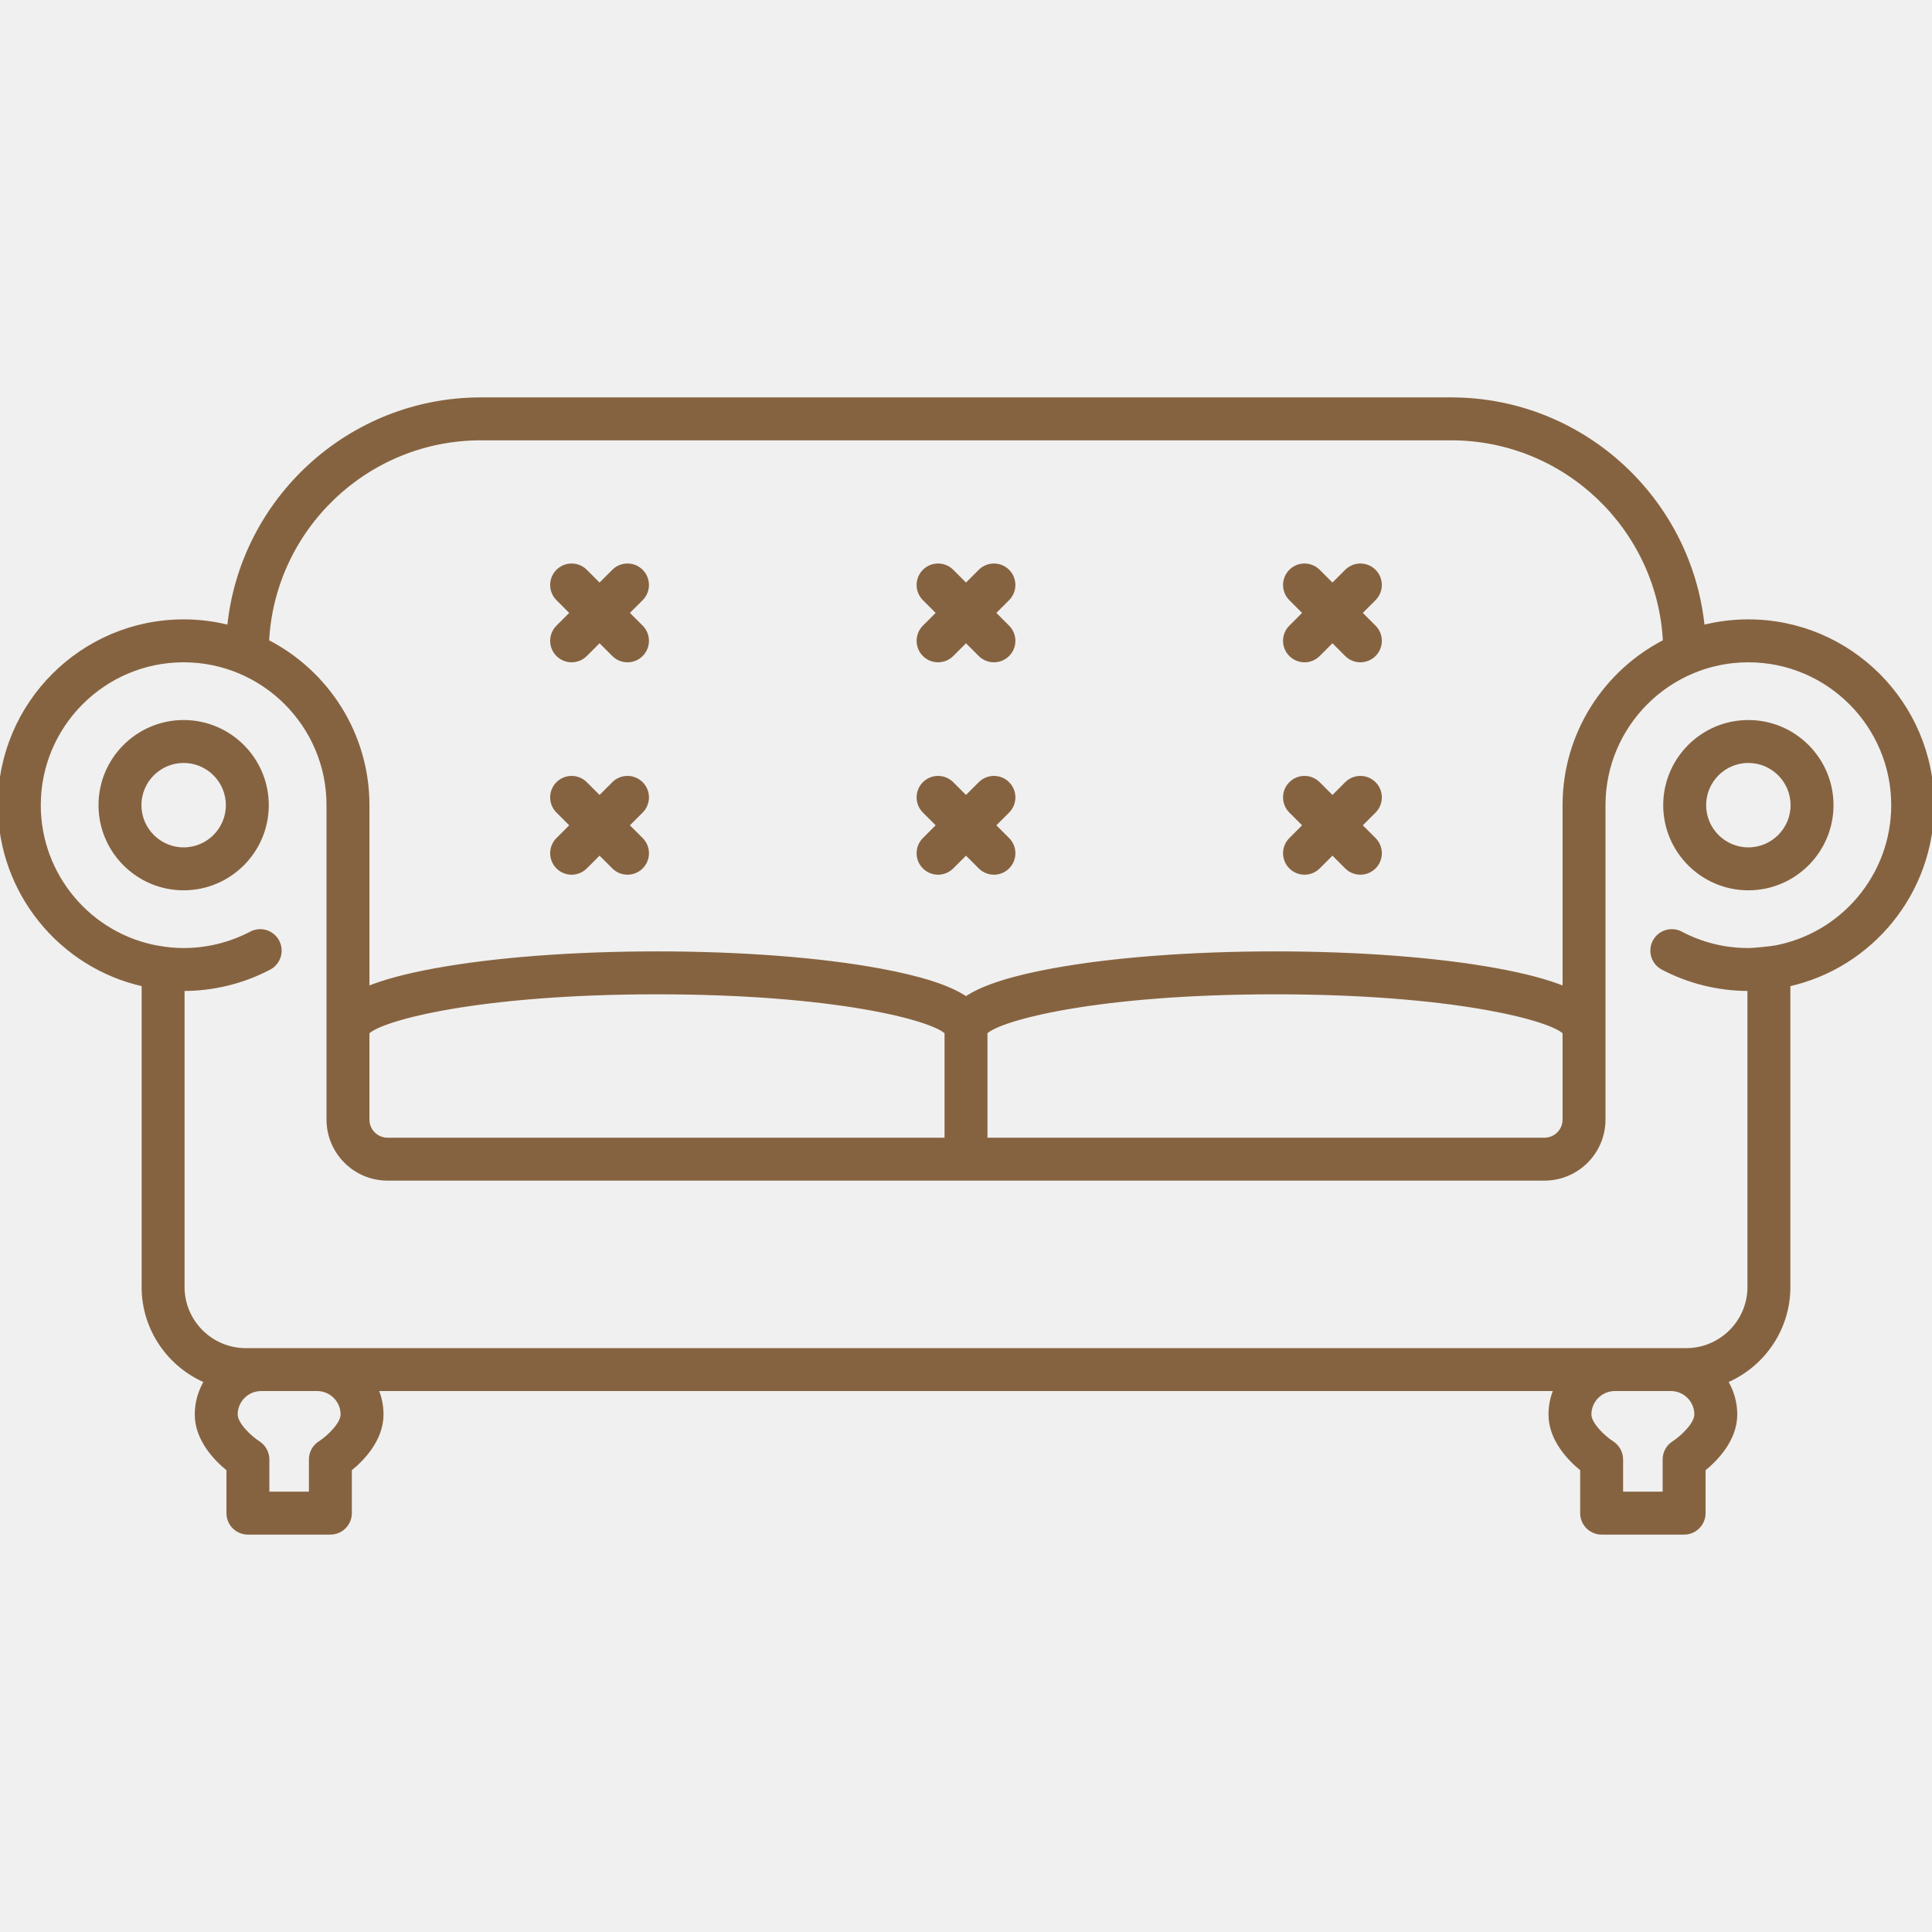
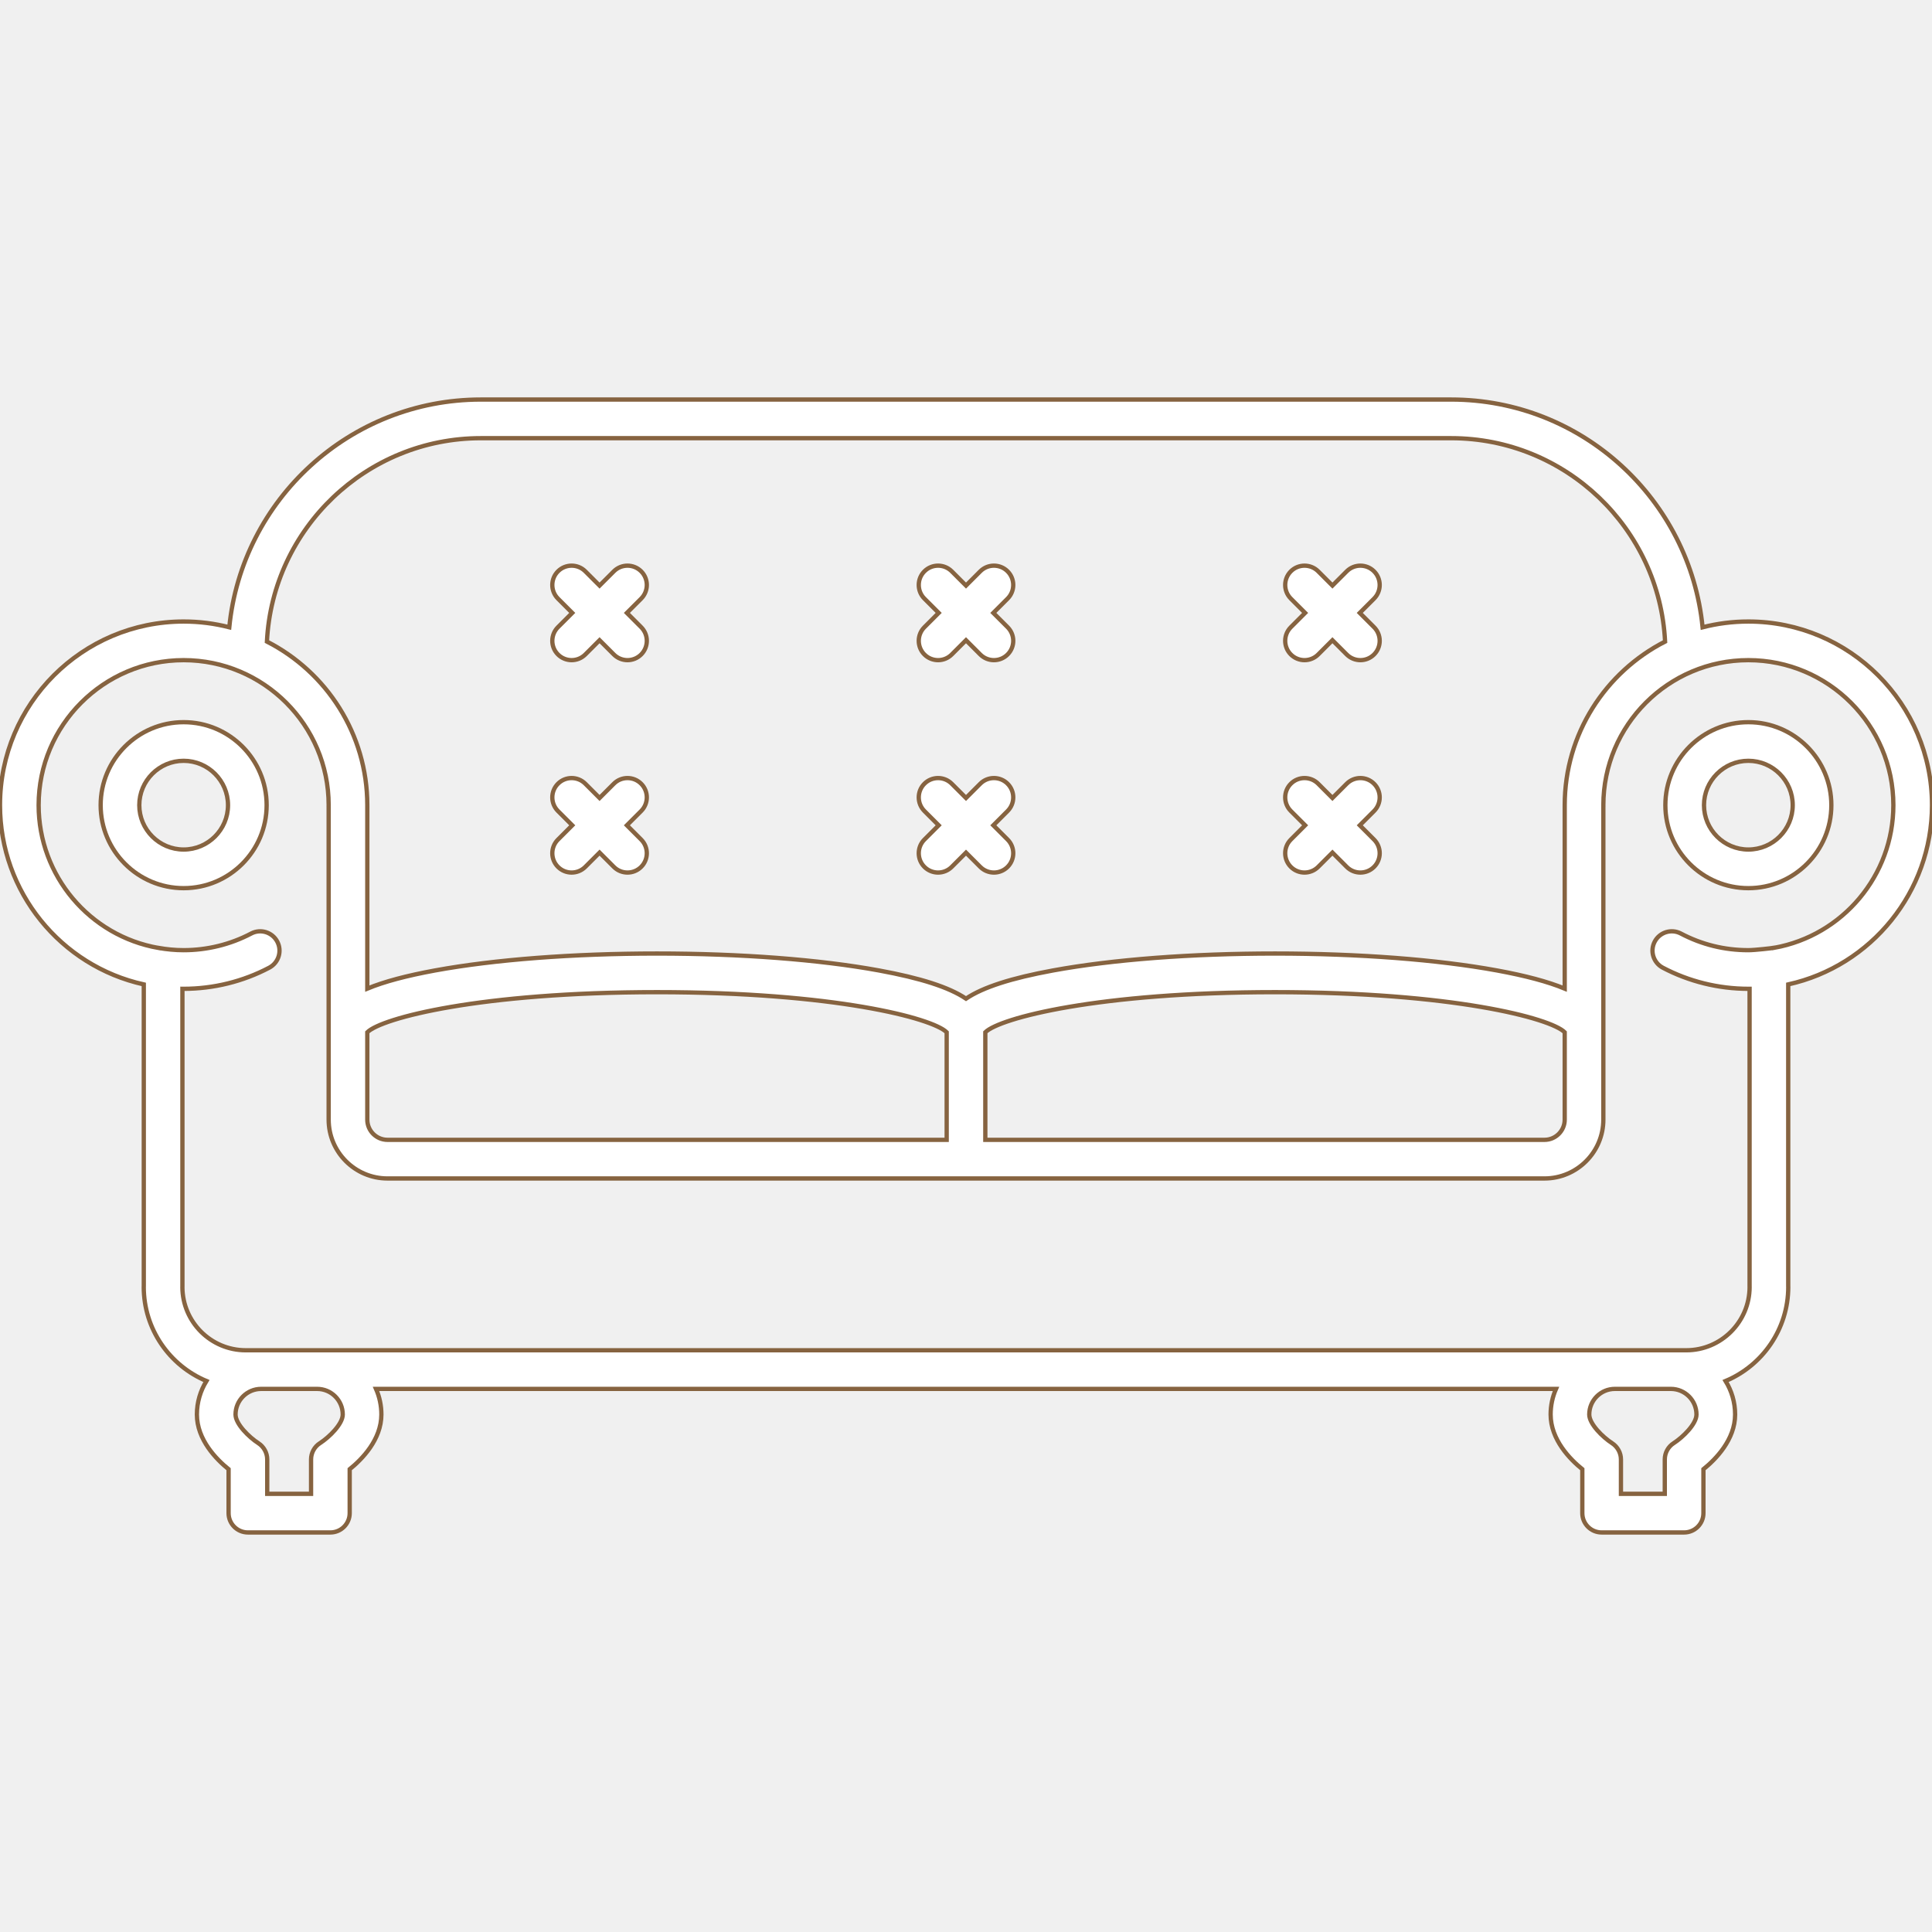
- <svg xmlns="http://www.w3.org/2000/svg" fill="#866340" height="200px" width="200px" version="1.1" id="Capa_1" viewBox="0 0 450.051 450.051" xml:space="preserve" stroke="#866340">
+ <svg xmlns="http://www.w3.org/2000/svg" fill="#ffffff" height="200px" width="200px" version="1.1" id="Capa_1" viewBox="0 0 450.051 450.051" xml:space="preserve" stroke="#866340">
  <g id="SVGRepo_bgCarrier" stroke-width="0" />
  <g id="SVGRepo_tracerCarrier" stroke-linecap="round" stroke-linejoin="round" />
  <g id="SVGRepo_iconCarrier">
    <g>
      <g>
        <path d="M42.78,206.894c-10.661,0-19.334-8.673-19.334-19.333c0-10.66,8.673-19.333,19.334-19.333 c10.661,0,19.333,8.673,19.333,19.333C62.113,198.221,53.44,206.894,42.78,206.894z M42.78,177.227 c-5.698,0-10.333,4.635-10.333,10.333c0,5.698,4.636,10.333,10.333,10.333c5.698,0,10.333-4.636,10.333-10.333 C53.113,181.863,48.478,177.227,42.78,177.227z" />
      </g>
      <g>
        <g>
          <path d="M407.272,206.894c-10.661,0-19.334-8.673-19.334-19.333c0-10.66,8.673-19.333,19.334-19.333 c10.661,0,19.334,8.673,19.334,19.333C426.606,198.221,417.933,206.894,407.272,206.894z M407.272,177.227 c-5.698,0-10.334,4.635-10.334,10.333c0,5.698,4.636,10.333,10.334,10.333c5.698,0,10.334-4.636,10.334-10.333 C417.606,181.863,412.97,177.227,407.272,177.227z" />
        </g>
        <path d="M450.051,187.56c0-23.589-19.19-42.78-42.779-42.78c-3.679,0-7.251,0.467-10.659,1.345 c-2.948-29.739-28.074-53.054-58.575-53.054H112.015c-30.502,0-55.657,23.308-58.605,53.047c-3.4-0.873-6.961-1.338-10.629-1.338 C19.191,144.781,0,163.971,0,187.56c0,20.183,14.143,37.477,33.495,41.756v70.354c-0.001,0.035-0.01,0.066-0.01,0.102 c0,9.858,6.035,18.332,14.603,21.927c-1.399,2.276-2.221,4.942-2.221,7.804c0,5.875,4.56,10.466,7.381,12.744v10.233 c0,2.485,2.015,4.5,4.5,4.5H76.96c2.485,0,4.5-2.015,4.5-4.5v-10.233c2.821-2.278,7.381-6.869,7.381-12.744 c0-2.12-0.449-4.135-1.248-5.964H362.46c-0.799,1.829-1.248,3.844-1.248,5.964c0,5.875,4.56,10.466,7.381,12.744v10.233 c0,2.485,2.015,4.5,4.5,4.5h19.213c2.485,0,4.5-2.015,4.5-4.5v-10.233c2.821-2.278,7.381-6.869,7.381-12.744 c0-2.862-0.821-5.529-2.221-7.804c8.568-3.595,14.602-12.069,14.602-21.927c0-0.033-0.009-0.064-0.01-0.097v-70.358 C435.909,225.038,450.051,207.743,450.051,187.56z M112.015,102.072h226.023c26.67,0,48.518,21.03,49.836,47.379 c-13.862,7.085-23.381,21.502-23.381,38.11c0,0.044,0.001,0.089,0.001,0.129c0,0.038-0.001,0.077-0.001,0.115v42.49 c-3.9-1.616-9.109-3.008-15.771-4.231c-13.855-2.543-32.222-3.943-51.713-3.943c-19.491,0-37.855,1.4-51.712,3.943 c-9.674,1.775-16.317,3.902-20.271,6.565c-3.954-2.663-10.598-4.79-20.271-6.565c-13.855-2.543-32.22-3.943-51.711-3.943 c-19.492,0-37.857,1.4-51.712,3.943c-6.662,1.223-11.871,2.615-15.771,4.231v-42.49c0-0.038,0-0.076-0.002-0.113 c0.001-0.043,0.002-0.087,0.002-0.131c0-16.608-9.519-31.025-23.382-38.11C63.496,123.102,85.345,102.072,112.015,102.072z M364.493,240.463v20.345c0,2.599-2.114,4.713-4.713,4.713H229.525v-25.064c3.349-3.307,26.224-9.336,67.483-9.336 C338.3,231.121,361.17,237.157,364.493,240.463z M220.525,240.463v25.058H90.272c-2.599,0-4.713-2.114-4.713-4.713v-20.345 c3.322-3.305,26.192-9.342,67.483-9.342C194.333,231.121,217.203,237.157,220.525,240.463z M79.841,329.503 c0,2.218-3.166,5.294-5.293,6.665c-1.3,0.826-2.088,2.259-2.088,3.799v8.013H62.248v-8.013c0-1.529-0.79-2.962-2.075-3.791 c-2.14-1.38-5.306-4.456-5.306-6.674c0-3.288,2.676-5.964,5.965-5.964h13.045C77.166,323.539,79.841,326.214,79.841,329.503z M389.894,336.168c-1.301,0.826-2.089,2.259-2.089,3.799v8.013h-10.213v-8.013c0-1.529-0.79-2.962-2.075-3.791 c-2.14-1.38-5.306-4.456-5.306-6.674c0-3.288,2.676-5.964,5.965-5.964h13.047c3.288,0,5.963,2.675,5.963,5.964 C395.186,331.72,392.02,334.796,389.894,336.168z M413.305,220.786c0-0.001-0.001-0.003-0.001-0.004 c-0.47,0.085-4.517,0.557-6.032,0.557c-5.561,0-10.854-1.305-15.733-3.877c-2.196-1.16-4.921-0.316-6.079,1.882 c-1.159,2.198-0.316,4.92,1.882,6.079c6.1,3.216,12.991,4.916,19.931,4.916c0.096,0,0.189-0.006,0.285-0.006v69.439 c0,0.022,0.006,0.043,0.007,0.064c-0.036,8.113-6.644,14.703-14.765,14.703H57.251c-8.12,0-14.727-6.588-14.764-14.7 c0-0.023,0.007-0.044,0.007-0.067v-69.438c0.095,0.001,0.19,0.006,0.286,0.006c6.94,0,13.831-1.7,19.929-4.916 c2.198-1.16,3.041-3.881,1.881-6.08c-1.159-2.198-3.88-3.042-6.079-1.881c-4.809,2.537-10.249,3.877-15.731,3.877 c-1.974,0-3.932-0.19-5.858-0.528c0,0.003,0,0.006,0,0.009C20.892,218.023,9,204.007,9,187.56c0-18.627,15.153-33.78,33.78-33.78 c18.626,0,33.779,15.153,33.779,33.737l-0.006,0.26c0,0.088,0.001,0.177,0.006,0.265v72.765c0,7.562,6.151,13.713,13.713,13.713 H359.78c7.561,0,13.713-6.151,13.713-13.713v-72.772c0.004-0.077,0.006-0.154,0.006-0.231c0-0.096-0.003-0.19-0.006-0.244 c0-18.627,15.153-33.78,33.779-33.78c18.626,0,33.779,15.153,33.779,33.78C441.051,203.946,429.246,217.916,413.305,220.786z" />
      </g>
      <g>
        <path d="M149.354,133.085c-1.757-1.756-4.606-1.757-6.364,0l-3.325,3.325l-3.325-3.325c-1.758-1.757-4.606-1.757-6.364,0 c-1.757,1.758-1.757,4.607,0,6.364l3.325,3.324l-3.325,3.325c-1.757,1.757-1.757,4.607,0,6.364 c0.879,0.878,2.03,1.318,3.182,1.318c1.151,0,2.303-0.439,3.182-1.318l3.325-3.325l3.325,3.325 c0.879,0.878,2.03,1.318,3.182,1.318c1.152,0,2.303-0.439,3.182-1.318c1.757-1.758,1.757-4.607,0-6.364l-3.325-3.325l3.325-3.324 C151.112,137.692,151.112,134.843,149.354,133.085z" />
        <path d="M149.354,182.563c-1.757-1.757-4.606-1.757-6.364,0l-3.325,3.325l-3.325-3.325c-1.758-1.757-4.606-1.757-6.364,0 c-1.757,1.758-1.757,4.607,0,6.364l3.325,3.324l-3.325,3.325c-1.757,1.757-1.757,4.606,0,6.364 c0.879,0.879,2.03,1.318,3.182,1.318c1.151,0,2.303-0.439,3.182-1.318l3.325-3.325l3.325,3.325 c0.879,0.879,2.03,1.318,3.182,1.318c1.152,0,2.303-0.439,3.182-1.318c1.757-1.758,1.757-4.607,0-6.364l-3.325-3.325l3.325-3.324 C151.112,187.17,151.112,184.321,149.354,182.563z" />
        <path d="M316.751,142.774l3.324-3.324c1.758-1.757,1.758-4.606,0-6.364c-1.756-1.757-4.607-1.757-6.363,0l-3.325,3.325 l-3.325-3.325c-1.756-1.757-4.608-1.757-6.363,0c-1.758,1.758-1.758,4.607,0,6.364l3.324,3.324l-3.324,3.325 c-1.758,1.757-1.758,4.607,0,6.364c0.878,0.878,2.03,1.318,3.182,1.318s2.304-0.439,3.182-1.318l3.325-3.325l3.325,3.325 c0.878,0.878,2.03,1.318,3.182,1.318s2.304-0.439,3.182-1.318c1.758-1.758,1.758-4.607,0-6.364L316.751,142.774z" />
        <path d="M320.075,182.563c-1.756-1.757-4.607-1.757-6.363,0l-3.325,3.325l-3.325-3.325c-1.756-1.757-4.608-1.757-6.363,0 c-1.758,1.758-1.758,4.607,0,6.364l3.324,3.324l-3.324,3.325c-1.758,1.757-1.758,4.606,0,6.364 c0.878,0.879,2.03,1.318,3.182,1.318s2.304-0.439,3.182-1.318l3.325-3.325l3.325,3.325c0.878,0.879,2.03,1.318,3.182,1.318 s2.304-0.439,3.182-1.318c1.758-1.758,1.758-4.607,0-6.364l-3.324-3.325l3.324-3.324 C321.833,187.17,321.833,184.321,320.075,182.563z" />
        <path d="M231.389,142.774l3.325-3.325c1.757-1.757,1.757-4.606-0.001-6.364c-1.758-1.757-4.606-1.757-6.364,0l-3.323,3.324 l-3.324-3.324c-1.757-1.757-4.607-1.758-6.364,0c-1.758,1.757-1.758,4.606,0,6.364l3.325,3.325l-3.325,3.325 c-1.757,1.757-1.757,4.606,0,6.364c0.878,0.878,2.03,1.318,3.182,1.318c1.152,0,2.304-0.439,3.182-1.318l3.324-3.324l3.323,3.324 c0.879,0.879,2.031,1.318,3.183,1.318c1.151,0,2.303-0.439,3.182-1.318c1.758-1.757,1.758-4.606,0.001-6.364L231.389,142.774z" />
        <path d="M234.713,182.563c-1.758-1.757-4.606-1.757-6.364,0.001l-3.323,3.324l-3.324-3.324c-1.757-1.758-4.607-1.757-6.364-0.001 c-1.758,1.757-1.758,4.606,0,6.364l3.325,3.325l-3.325,3.325c-1.757,1.757-1.757,4.606,0,6.364 c0.878,0.879,2.03,1.318,3.182,1.318c1.152,0,2.304-0.439,3.182-1.318l3.324-3.324l3.323,3.324 c0.879,0.879,2.031,1.318,3.183,1.318c1.151,0,2.303-0.439,3.182-1.318c1.758-1.757,1.758-4.606,0.001-6.364l-3.325-3.325 l3.325-3.325C236.471,187.169,236.471,184.32,234.713,182.563z" />
      </g>
    </g>
  </g>
</svg>
